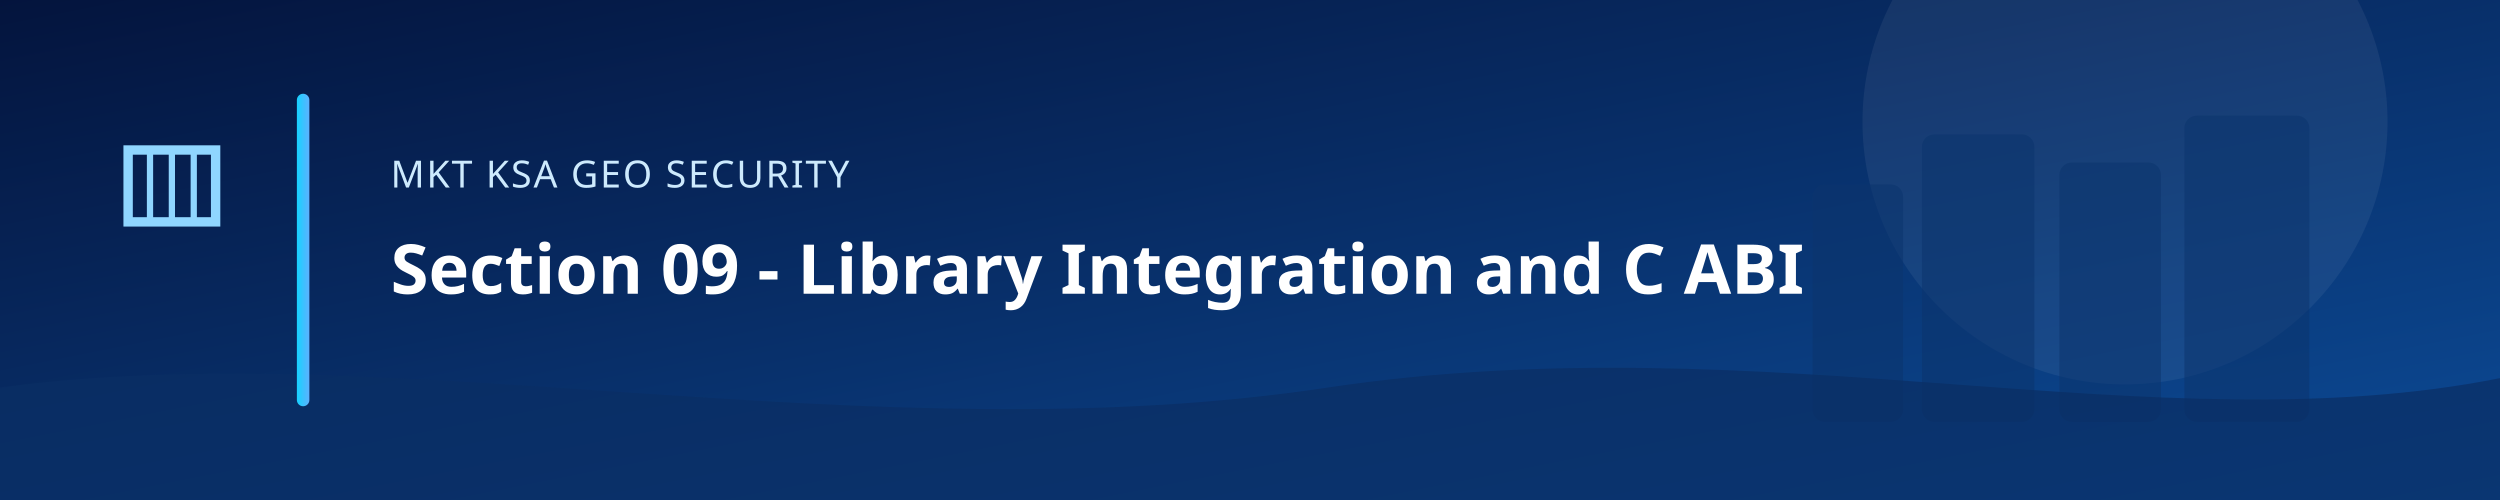
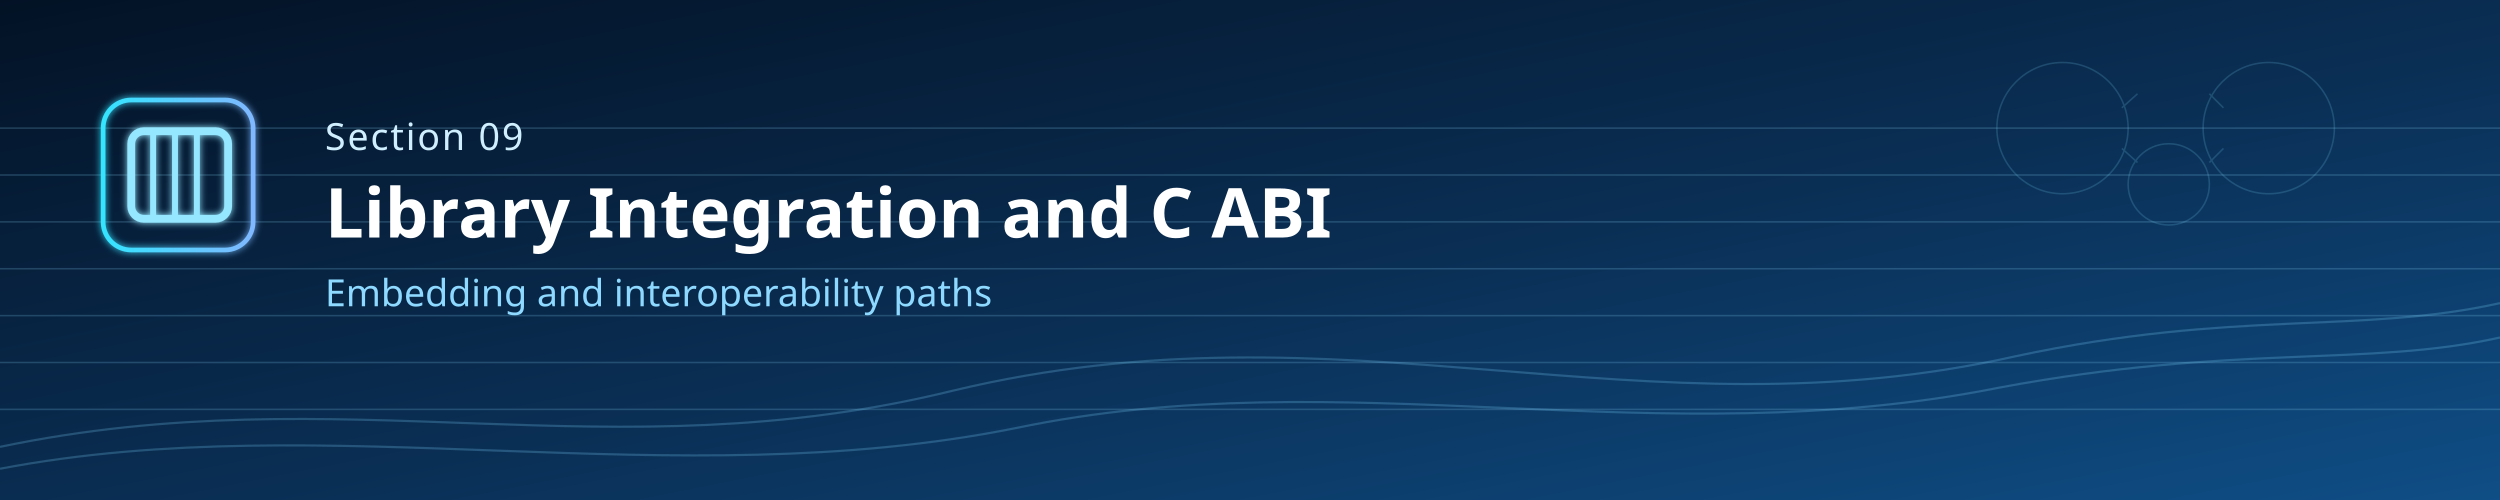
- <svg xmlns="http://www.w3.org/2000/svg" width="1600" height="320" viewBox="0 0 1600 320" role="img" aria-label="Section 09 - Library Integration and C ABI banner">
+ <svg xmlns="http://www.w3.org/2000/svg" width="1600" height="320" viewBox="0 0 1600 320" role="img" aria-labelledby="t d">
  <defs>
    <linearGradient id="bg" x1="0" y1="0" x2="1" y2="1">
-       <stop offset="0%" stop-color="#04143d" />
-       <stop offset="100%" stop-color="#0c4b97" />
+       <stop offset="0%" stop-color="#031225" />
+       <stop offset="55%" stop-color="#0A2F55" />
+       <stop offset="100%" stop-color="#0F4E86" />
    </linearGradient>
-     <linearGradient id="line" x1="0" y1="0" x2="1" y2="0">
-       <stop offset="0%" stop-color="#16d2ff" />
-       <stop offset="100%" stop-color="#5db2ff" />
+     <linearGradient id="acc" x1="0" y1="0" x2="1" y2="0">
+       <stop offset="0%" stop-color="#34E4FF" />
+       <stop offset="100%" stop-color="#7FB8FF" />
    </linearGradient>
+     <filter id="glow" x="-50%" y="-50%" width="200%" height="200%">
+       <feGaussianBlur stdDeviation="2.4" result="b" />
+       <feMerge>
+         <feMergeNode in="b" />
+         <feMergeNode in="SourceGraphic" />
+       </feMerge>
+     </filter>
  </defs>
  <rect width="1600" height="320" fill="url(#bg)" />
-   <circle cx="1360" cy="78" r="168" fill="#ffffff" fill-opacity="0.06" />
-   <g fill="#0b356e" fill-opacity="0.56">
-     <rect x="1160" y="118" width="58" height="152" rx="8" />
-     <rect x="1230" y="86" width="72" height="184" rx="8" />
-     <rect x="1318" y="104" width="65" height="166" rx="8" />
-     <rect x="1398" y="74" width="80" height="196" rx="8" />
+   <g opacity="0.2" stroke="#8DDCFF" stroke-width="1">
+     <path d="M0 82H1600" />
+     <path d="M0 112H1600" />
+     <path d="M0 142H1600" />
+     <path d="M0 172H1600" />
+     <path d="M0 202H1600" />
+     <path d="M0 232H1600" />
+     <path d="M0 262H1600" />
  </g>
-   <path d="M0 248 C 250 214, 560 292, 850 248 C 1130 206, 1380 286, 1600 242 L1600 320 L0 320 Z" fill="#0b2f64" fill-opacity="0.72" />
-   <rect x="190" y="60" width="8" height="200" rx="4" fill="url(#line)" />
-   <g transform="translate(62,72)">
-     <path d="M20 24 H76 V70 H20 Z" fill="none" stroke="#8fd6ff" stroke-width="6" />
-     <path d="M34 24 V70 M48 24 V70 M62 24 V70" stroke="#8fd6ff" stroke-width="4" />
+   <g opacity="0.24" stroke="#7CD4FF" fill="none" stroke-width="1.4">
+     <path d="M0 286 C 220 240, 390 304, 610 250 C 860 190, 1050 282, 1290 228 C 1430 198, 1510 214, 1600 194" />
+     <path d="M0 300 C 210 260, 430 318, 650 274 C 860 230, 1060 292, 1280 248 C 1430 220, 1515 235, 1600 216" />
  </g>
-   <text x="250" y="120" fill="#cdeafd" font-size="24" font-family="Segoe UI, Tahoma, sans-serif" letter-spacing="1.2">MKT KSA GEO SECURITY</text>
-   <text x="250" y="188" fill="#ffffff" font-size="44" font-family="Segoe UI, Tahoma, sans-serif" font-weight="700">Section 09 - Library Integration and C ABI</text>
+   <g opacity="0.18" stroke="#7FE0FF" fill="none">
+     <circle cx="1320" cy="82" r="42" />
+     <circle cx="1388" cy="118" r="26" />
+     <circle cx="1452" cy="82" r="42" />
+     <path d="M1358 95 L1368 104" />
+     <path d="M1414 104 L1423 95" />
+     <path d="M1358 69 L1368 60" />
+     <path d="M1414 60 L1423 69" />
+   </g>
+   <g transform="translate(66,64)" filter="url(#glow)">
+     <rect x="0" y="0" width="96" height="96" rx="18" fill="none" stroke="url(#acc)" stroke-width="3" />
+     <rect x="18" y="20" width="62" height="56" rx="8" fill="none" stroke="#95E6FF" stroke-width="5" />
+     <path d="M32 20 V76 M46 20 V76 M60 20 V76" stroke="#95E6FF" stroke-width="3.8" />
+   </g>
+   <text x="208" y="96" fill="#CFEFFF" font-size="24" font-family="Segoe UI, Tahoma, sans-serif" letter-spacing="1.2">Section 09</text>
+   <text x="208" y="152" fill="#FFFFFF" font-size="44" font-family="Segoe UI, Tahoma, sans-serif" font-weight="700">Library Integration and C ABI</text>
+   <text x="208" y="196" fill="#8ED9FF" font-size="24" font-family="Segoe UI, Tahoma, sans-serif">Embedding and interoperability paths</text>
</svg>
